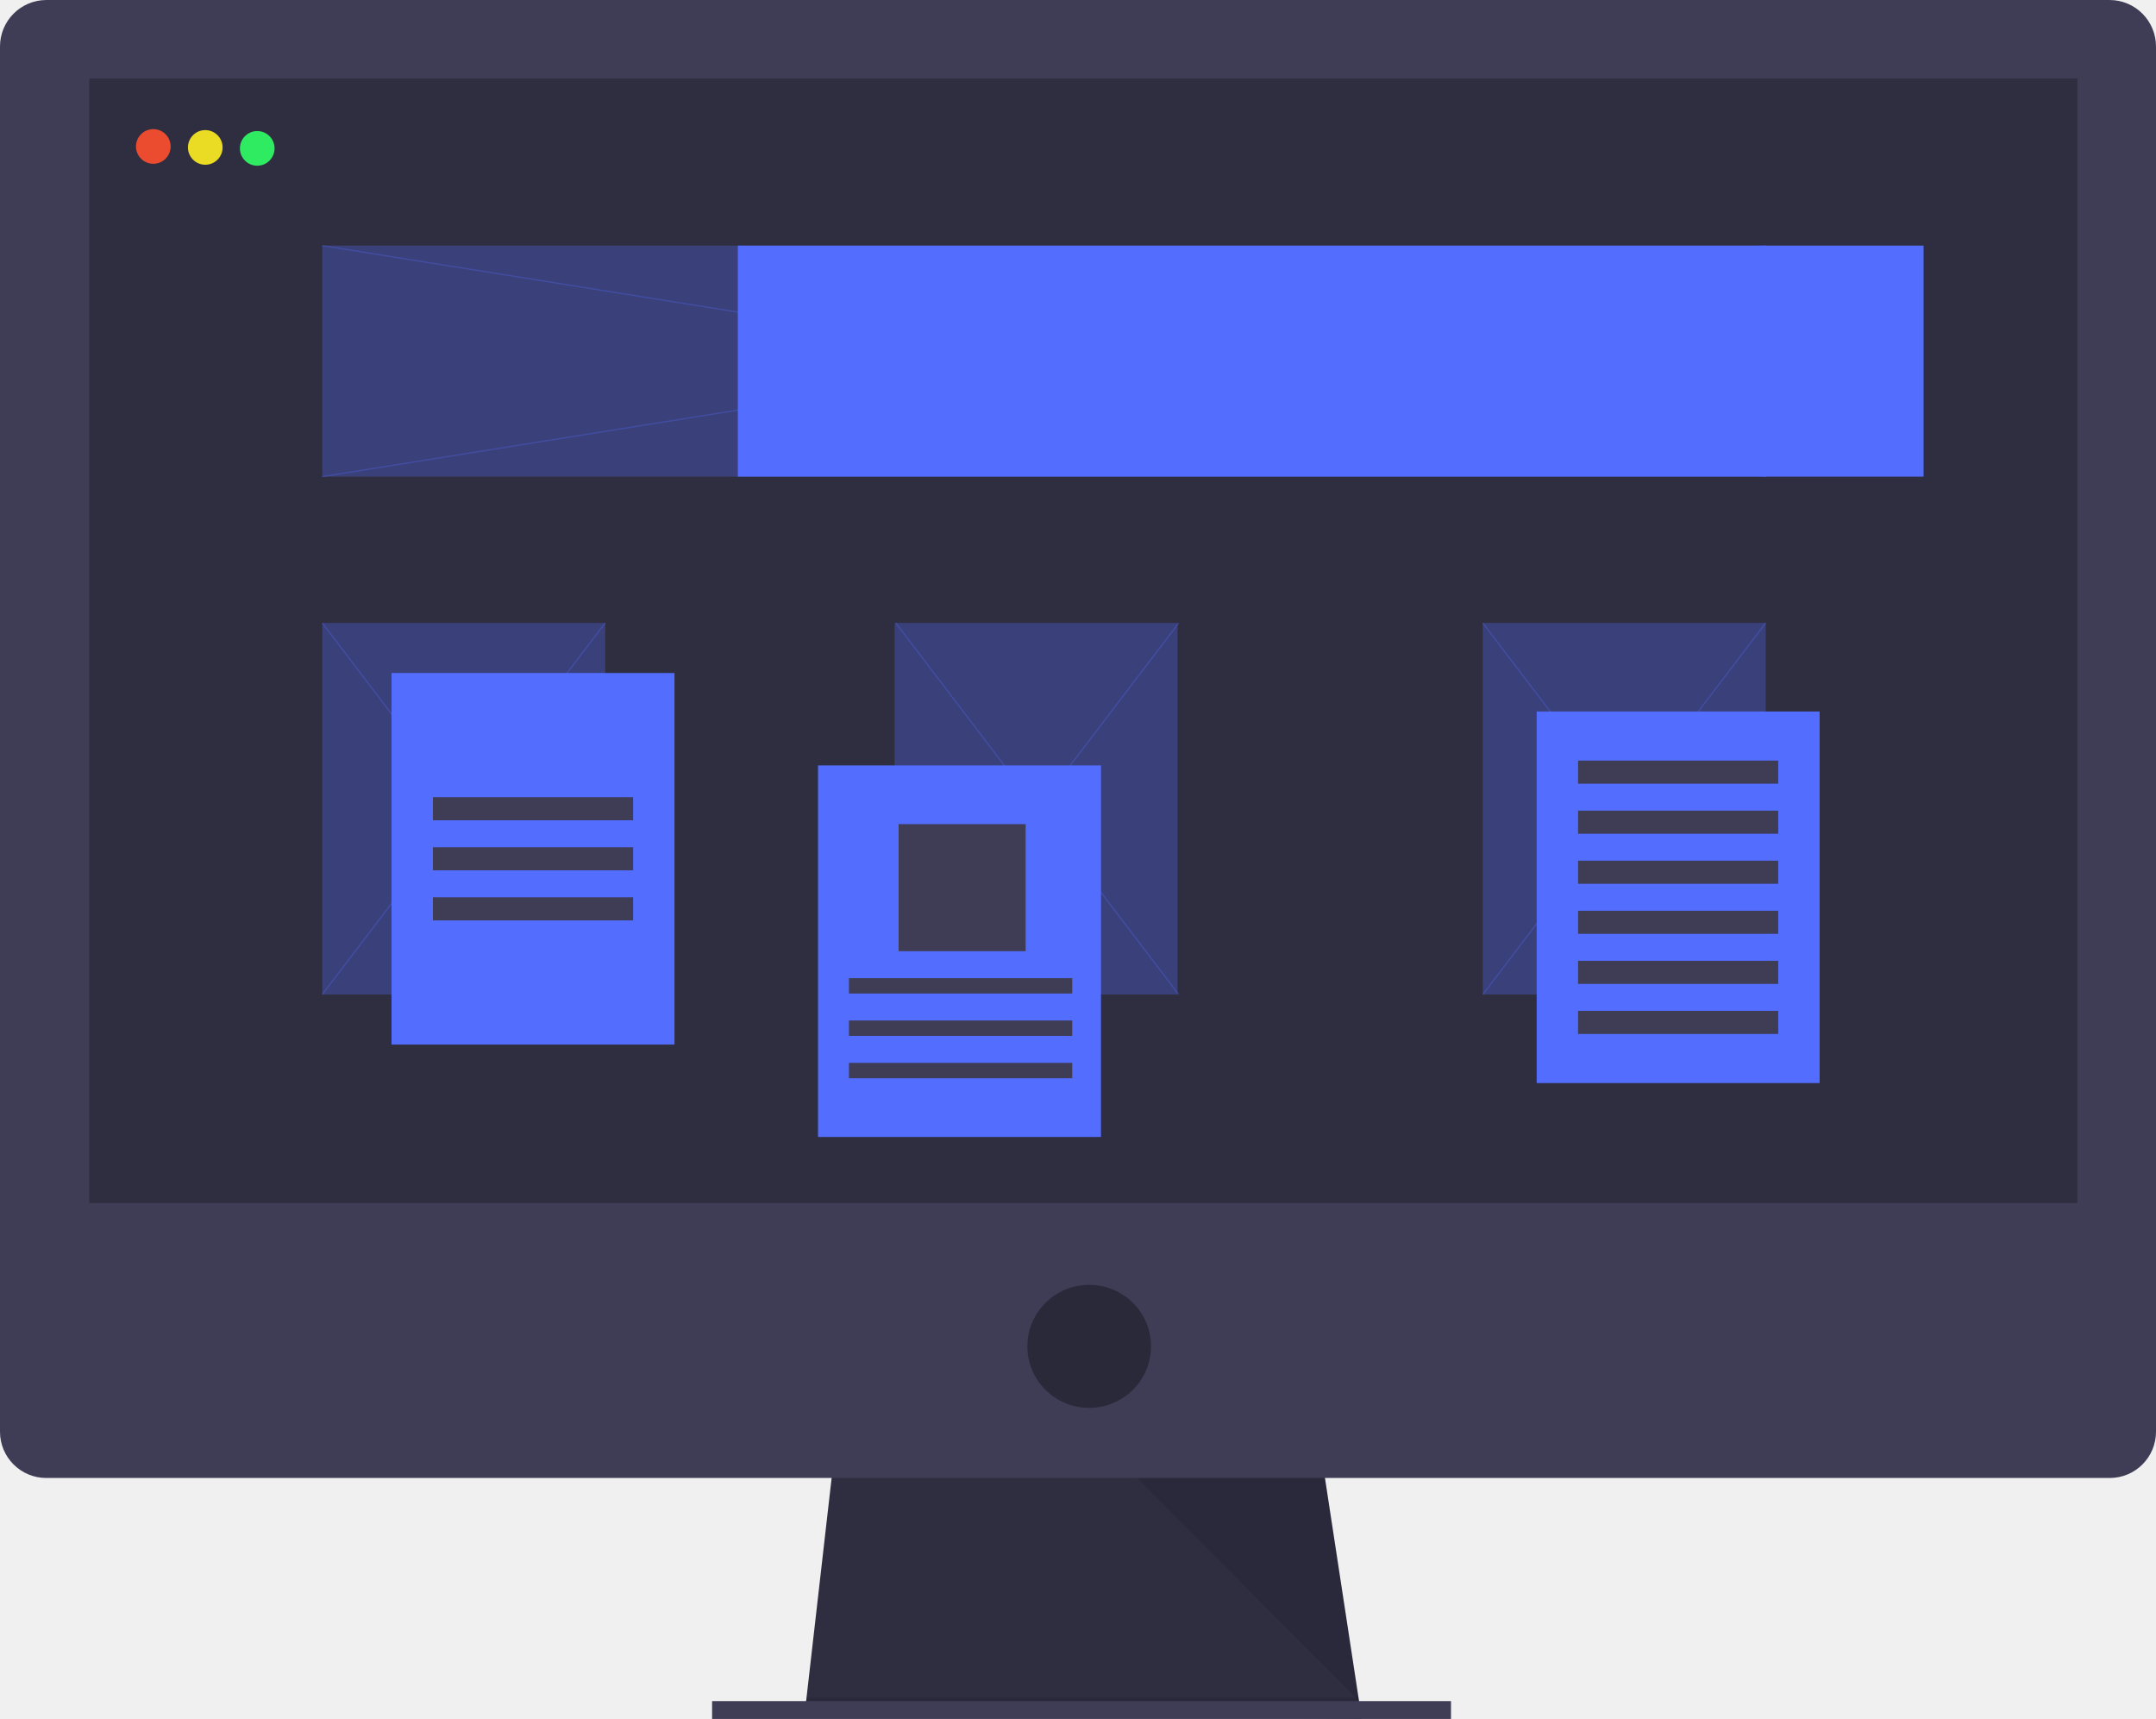
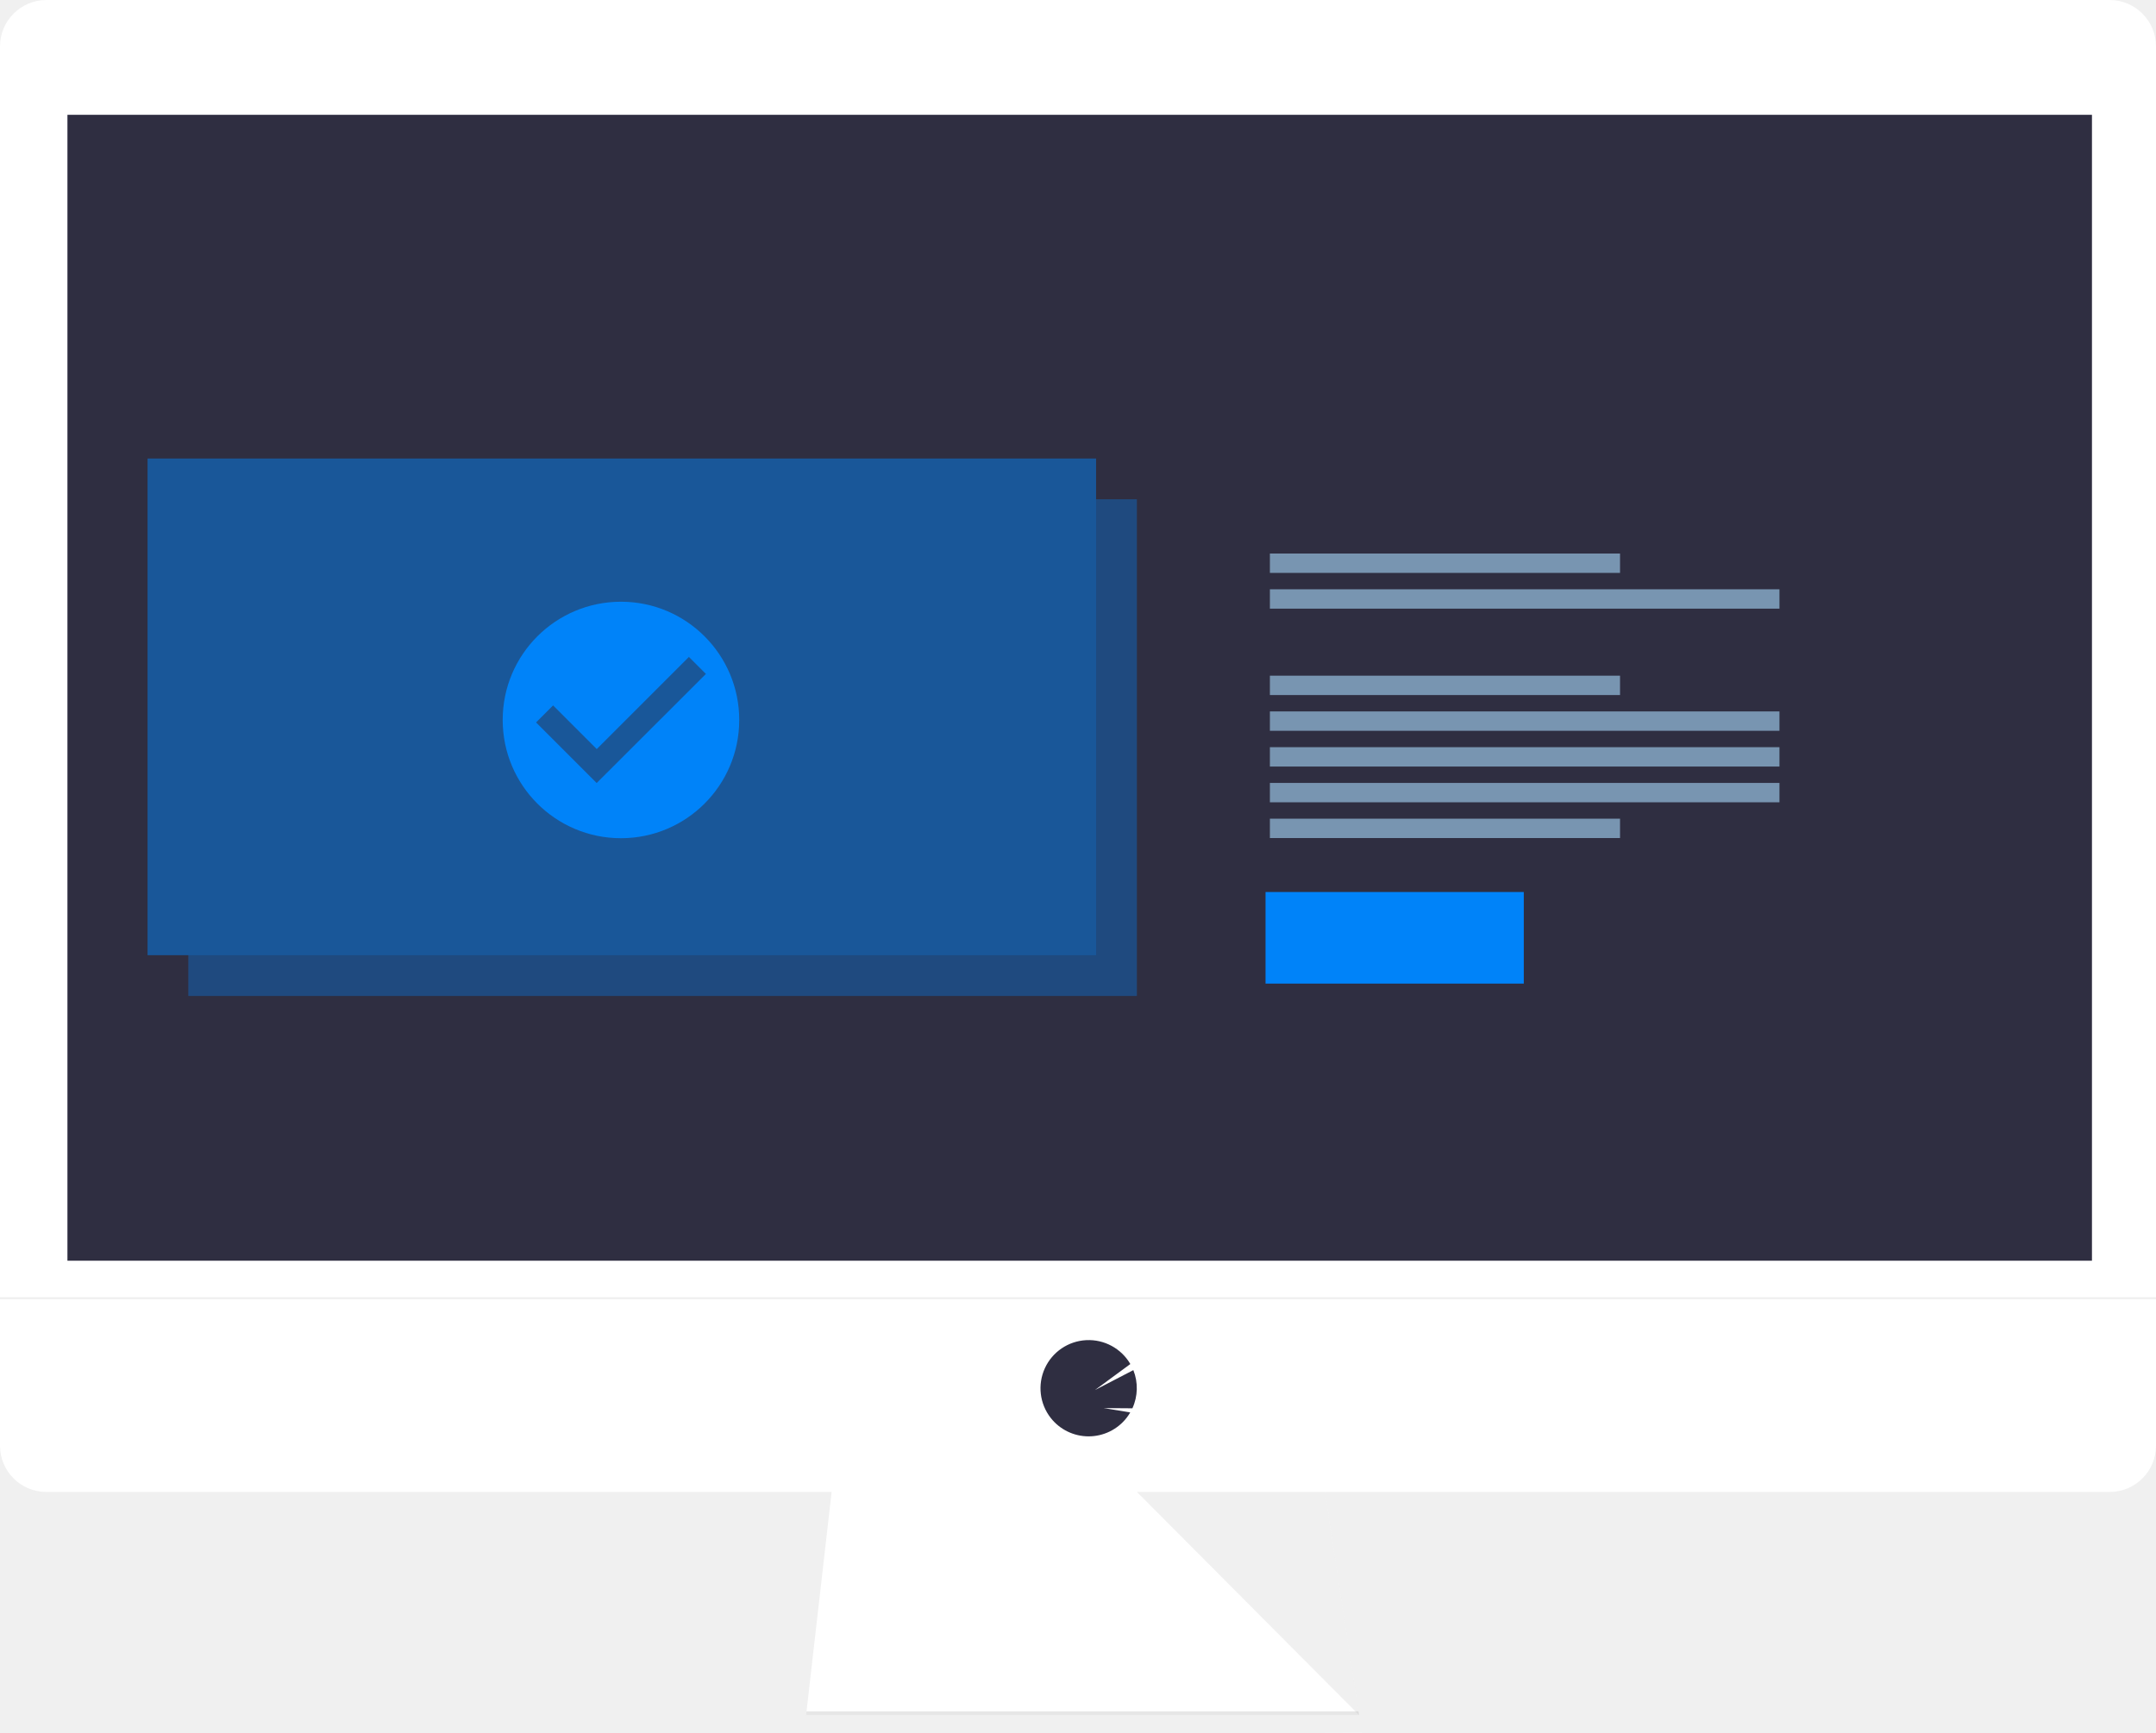
- <svg xmlns="http://www.w3.org/2000/svg" width="3382.297" height="2696.297" viewBox="0 0 3382.297 2696.297">
-   <g transform="translate(0 0)">
-     <g transform="translate(0 0)">
-       <path d="M1354.757,1030.1,481.19,1018.92l2.549-22.4L526,626.92h767.184l56.427,369.6,4.314,27.993Z" transform="translate(781.534 1666.199)" fill="#2f2e41" />
-       <path d="M1353.924,730.3H917.949L481.19,724.714l2.549-22.4h865.87Z" transform="translate(781.534 1960.405)" opacity="0.1" />
-       <rect width="1159.183" height="27.993" transform="translate(1117.121 2668.304)" fill="#3f3d56" />
-       <path d="M3636.946,311.833a72.9,72.9,0,0,0-72.556-73.243H327.207a72.9,72.9,0,0,0-72.556,73.243V2274.086h3382.3Z" transform="translate(-254.65 -238.59)" fill="#3f3d56" />
-       <path d="M254.65,649.8V879.627a72.556,72.556,0,0,0,72.556,72.556H3564.389a72.556,72.556,0,0,0,72.557-72.556V649.8Z" transform="translate(-254.649 1366.135)" fill="#3f3d56" />
-       <rect width="3119.083" height="1763.949" transform="translate(139.966 123.199)" fill="#2f2e41" />
-       <path d="M587.42,632.06,935.935,982.046,882.449,632.06Z" transform="translate(1196.091 1686.258)" opacity="0.1" />
-       <ellipse cx="97" cy="96.5" rx="97" ry="96.5" transform="translate(1611.7 2015.331)" fill="#2a293a" />
+ <svg xmlns="http://www.w3.org/2000/svg" width="576.224" height="463.235" viewBox="0 0 576.224 463.235">
+   <g id="desktop" transform="translate(-78.242 -100.516)">
+     <g id="Group_11" data-name="Group 11" transform="translate(78.242 100.516)">
+       <g id="Group_8" data-name="Group 8" transform="translate(0)">
+         <path id="Path_70" data-name="Path 70" d="M630.015,695.607,481.19,693.7l.434-3.817,7.2-62.966h130.7l9.613,62.966.735,4.769Z" transform="translate(-266.066 -232.372)" fill="#fff" />
+         <path id="Path_71" data-name="Path 71" d="M629.873,707.079H555.6l-74.408-.952.434-3.817H629.138Z" transform="translate(-266.066 -244.796)" opacity="0.1" />
+         <rect id="Rectangle_25" data-name="Rectangle 25" width="197.484" height="4.769" transform="translate(190.318 458.466)" fill="#f0f0f0" />
+         <path id="Path_72" data-name="Path 72" d="M830.874,251.068a12.42,12.42,0,0,0-12.361-12.478h-551.5a12.42,12.42,0,0,0-12.361,12.478v334.3H830.874Z" transform="translate(-254.65 -238.59)" fill="#fff" />
+         <path id="Path_73" data-name="Path 73" d="M254.65,649.8v39.154a12.361,12.361,0,0,0,12.361,12.361h551.5a12.361,12.361,0,0,0,12.361-12.361V649.8Z" transform="translate(-254.65 -302.475)" fill="#fff" />
+         <rect id="Rectangle_26" data-name="Rectangle 26" width="541.085" height="306.336" transform="translate(18.023 30.691)" fill="#2f2e41" />
+         <path id="Path_74" data-name="Path 74" d="M600.464,688.612a12.862,12.862,0,0,0,10.131-4.919h0a12.778,12.778,0,0,0,1-1.478l-7.066-1.161,7.642.058a12.945,12.945,0,0,0,.251-10.206l-10.256,5.32,9.455-6.949a12.879,12.879,0,1,0-21.273,14.416h0a12.863,12.863,0,0,0,10.114,4.919Z" transform="translate(-309.521 -304.629)" fill="#2f2e41" />
+         <path id="Path_75" data-name="Path 75" d="M587.42,632.06l59.375,59.625-9.112-59.625Z" transform="translate(-283.573 -233.219)" fill="#969696" opacity="0.143" />
+         <g id="Group_9" data-name="Group 9" transform="translate(39.433 122.574)" opacity="0.48">
+           <path id="Path_77" data-name="Path 77" d="M569.085,363.423a31.139,31.139,0,1,0,31.139,31.139A31.139,31.139,0,0,0,569.085,363.423Zm-6.393,47.741-15.958-15.959,4.476-4.476,11.5,11.5,24.267-24.267,4.476,4.476Z" transform="translate(-399.853 -316.656)" fill="#0083f9" />
+           <rect id="Rectangle_8" data-name="Rectangle 8" width="253.517" height="132.781" transform="translate(10.898 10.898)" fill="#0083f9" opacity="0.703" />
+           <rect id="Rectangle_17" data-name="Rectangle 17" width="253.517" height="132.781" transform="translate(0 0)" fill="#0083f9" />
+         </g>
+       </g>
+       <g id="Group_10" data-name="Group 10" transform="translate(339.398 147.976)" opacity="0.991">
+         <rect id="Rectangle_19" data-name="Rectangle 19" width="93.58" height="5.177" fill="#7996b1" />
+         <rect id="Rectangle_18" data-name="Rectangle 18" width="136.189" height="5.177" transform="translate(0 9.557)" fill="#7996b1" />
+         <rect id="Rectangle_20" data-name="Rectangle 20" width="93.58" height="5.177" transform="translate(0 32.654)" fill="#7996b1" />
+         <rect id="Rectangle_24" data-name="Rectangle 24" width="93.58" height="5.177" transform="translate(0 70.882)" fill="#7996b1" />
+         <rect id="Rectangle_21" data-name="Rectangle 21" width="136.189" height="5.177" transform="translate(0 42.211)" fill="#7996b1" />
+         <rect id="Rectangle_22" data-name="Rectangle 22" width="136.189" height="5.177" transform="translate(0 51.768)" fill="#7996b1" />
+         <rect id="Rectangle_23" data-name="Rectangle 23" width="136.189" height="5.177" transform="translate(0 61.325)" fill="#7996b1" />
+       </g>
+       <path id="Path_78" data-name="Path 78" d="M0,0H69.023V24.483H0Z" transform="translate(338.234 238.462)" fill="#0083f9" />
+       <path id="Path_79" data-name="Path 79" d="M569.557,363.423a31.61,31.61,0,1,0,31.61,31.61A31.61,31.61,0,0,0,569.557,363.423Zm-6.489,48.464-16.2-16.2,4.544-4.544,11.671,11.672,24.635-24.635,4.544,4.544Z" transform="translate(-403.595 -202.564)" fill="#0083f9" />
    </g>
-     <rect width="3123.061" height="1763.99" transform="translate(129.093 117.427)" fill="none" />
-     <line x2="2608.8" transform="translate(368.115 284.262)" fill="none" stroke="#2f2e41" stroke-miterlimit="10" stroke-width="2" />
-     <circle cx="27.178" cy="27.178" r="27.178" transform="translate(213.318 202.55)" fill="#eb4c2f" />
-     <circle cx="27.178" cy="27.178" r="27.178" transform="translate(294.852 204.06)" fill="#eadb24" />
-     <circle cx="27.178" cy="27.178" r="27.178" transform="translate(376.387 205.57)" fill="#2feb62" />
-     <rect width="2264.545" height="362.374" transform="translate(505.515 385.247)" fill="#536dfe" opacity="0.3" />
-     <line y1="362.374" x2="2264.545" transform="translate(505.515 385.247)" fill="none" stroke="#536dfe" stroke-miterlimit="10" stroke-width="2" opacity="0.3" />
-     <line x1="2264.545" y1="362.374" transform="translate(505.515 385.247)" fill="none" stroke="#536dfe" stroke-miterlimit="10" stroke-width="2" opacity="0.3" />
-     <rect width="443.908" height="582.818" transform="translate(505.515 977.124)" fill="#536dfe" opacity="0.3" />
-     <rect width="443.908" height="582.818" transform="translate(2326.152 977.124)" fill="#536dfe" opacity="0.3" />
-     <rect width="443.908" height="582.818" transform="translate(1403.463 977.124)" fill="#536dfe" opacity="0.3" />
-     <line x2="443.908" y2="582.818" transform="translate(505.515 977.124)" fill="none" stroke="#536dfe" stroke-miterlimit="10" stroke-width="2" opacity="0.3" />
-     <line x1="443.908" y2="582.818" transform="translate(505.515 977.124)" fill="none" stroke="#536dfe" stroke-miterlimit="10" stroke-width="2" opacity="0.3" />
-     <line x2="443.908" y2="582.818" transform="translate(1405.311 977.124)" fill="none" stroke="#536dfe" stroke-miterlimit="10" stroke-width="2" opacity="0.3" />
-     <line x1="443.908" y2="582.818" transform="translate(1405.311 977.124)" fill="none" stroke="#536dfe" stroke-miterlimit="10" stroke-width="2" opacity="0.3" />
-     <line x2="443.908" y2="582.818" transform="translate(2326.152 977.124)" fill="none" stroke="#536dfe" stroke-miterlimit="10" stroke-width="2" opacity="0.3" />
-     <line x1="443.908" y2="582.818" transform="translate(2326.152 977.124)" fill="none" stroke="#536dfe" stroke-miterlimit="10" stroke-width="2" opacity="0.3" />
-     <rect width="1860.185" height="362.374" transform="translate(1157.497 385.247)" fill="#536dfe" />
-     <rect width="443.908" height="582.818" transform="translate(2410.706 1116.034)" fill="#536dfe" />
-     <rect width="314.057" height="36.237" transform="translate(2475.632 1193.039)" fill="#3f3d56" />
-     <rect width="314.057" height="36.237" transform="translate(2475.632 1271.553)" fill="#3f3d56" />
-     <rect width="314.057" height="36.237" transform="translate(2475.632 1350.067)" fill="#3f3d56" />
-     <rect width="314.057" height="36.237" transform="translate(2475.632 1428.581)" fill="#3f3d56" />
-     <rect width="314.057" height="36.237" transform="translate(2475.632 1507.096)" fill="#3f3d56" />
-     <rect width="314.057" height="36.237" transform="translate(2475.632 1585.61)" fill="#3f3d56" />
-     <rect width="443.908" height="582.818" transform="translate(614.227 1055.638)" fill="#536dfe" />
-     <rect width="314.057" height="36.237" transform="translate(679.153 1250.415)" fill="#3f3d56" />
-     <rect width="314.057" height="36.237" transform="translate(679.153 1328.928)" fill="#3f3d56" />
-     <rect width="314.057" height="36.237" transform="translate(679.153 1407.443)" fill="#3f3d56" />
-     <rect width="443.908" height="582.818" transform="translate(1283.288 1200.588)" fill="#536dfe" />
-     <rect width="199.306" height="199.306" transform="translate(1409.703 1292.691)" fill="#3f3d56" />
-     <rect width="350.295" height="24.158" transform="translate(1331.794 1534.274)" fill="#3f3d56" />
-     <rect width="350.295" height="24.158" transform="translate(1331.794 1600.709)" fill="#3f3d56" />
-     <rect width="350.295" height="24.158" transform="translate(1331.794 1667.144)" fill="#3f3d56" />
  </g>
</svg>
